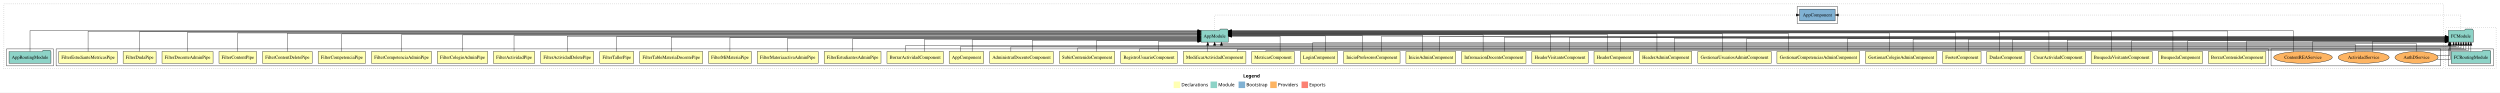
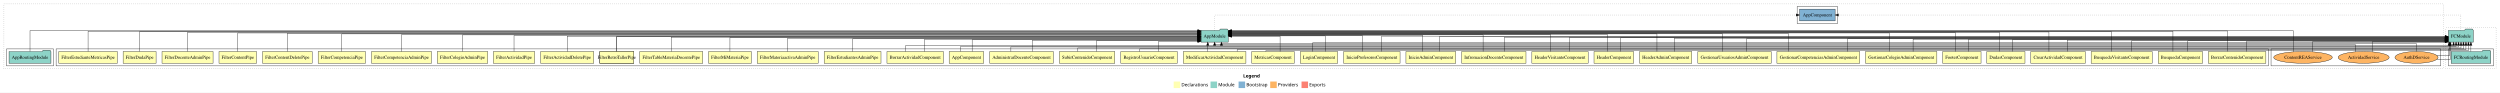
<svg xmlns="http://www.w3.org/2000/svg" width="7665pt" height="284pt" viewBox="0.00 0.00 7665.00 284.00">
  <g id="graph0" class="graph" transform="scale(1 1) rotate(0) translate(4 280)">
    <polygon fill="#ffffff" stroke="transparent" points="-4,4 -4,-280 7661,-280 7661,4 -4,4" />
    <text text-anchor="start" x="3807.509" y="-42.4" font-family="sans-serif" font-weight="bold" font-size="14.00" fill="#000000">Legend</text>
    <polygon fill="#ffffb3" stroke="transparent" points="3594.5,-10 3594.5,-30 3614.5,-30 3614.5,-10 3594.5,-10" />
    <text text-anchor="start" x="3618.129" y="-15.4" font-family="sans-serif" font-size="14.00" fill="#000000">  Declarations</text>
    <polygon fill="#8dd3c7" stroke="transparent" points="3707.5,-10 3707.5,-30 3727.5,-30 3727.5,-10 3707.5,-10" />
    <text text-anchor="start" x="3731.225" y="-15.4" font-family="sans-serif" font-size="14.00" fill="#000000">  Module</text>
    <polygon fill="#80b1d3" stroke="transparent" points="3793.5,-10 3793.5,-30 3813.5,-30 3813.5,-10 3793.5,-10" />
    <text text-anchor="start" x="3817.281" y="-15.4" font-family="sans-serif" font-size="14.00" fill="#000000">  Bootstrap</text>
    <polygon fill="#fdb462" stroke="transparent" points="3890.5,-10 3890.5,-30 3910.5,-30 3910.5,-10 3890.5,-10" />
    <text text-anchor="start" x="3914.173" y="-15.4" font-family="sans-serif" font-size="14.00" fill="#000000">  Providers</text>
    <polygon fill="#fb8072" stroke="transparent" points="3986.5,-10 3986.5,-30 4006.5,-30 4006.5,-10 3986.5,-10" />
    <text text-anchor="start" x="4010.226" y="-15.4" font-family="sans-serif" font-size="14.00" fill="#000000">  Exports</text>
    <g id="clust1" class="cluster">
      <polygon fill="none" stroke="#000000" stroke-dasharray="1,5" points="8,-70 8,-268 7487,-268 7487,-70 8,-70" />
    </g>
    <g id="clust2" class="cluster">
      <polygon fill="none" stroke="#000000" points="168,-78 168,-130 6951,-130 6951,-78 168,-78" />
    </g>
    <g id="clust41" class="cluster">
      <polygon fill="none" stroke="#000000" points="16,-78 16,-130 160,-130 160,-78 16,-78" />
    </g>
    <g id="clust43" class="cluster">
      <polygon fill="none" stroke="#000000" points="5506,-208 5506,-260 5630,-260 5630,-208 5506,-208" />
    </g>
    <g id="clust44" class="cluster">
      <polygon fill="none" stroke="#000000" points="6959,-78 6959,-130 7479,-130 7479,-78 6959,-78" />
    </g>
    <g id="clust51" class="cluster">
      <polygon fill="none" stroke="#000000" stroke-dasharray="1,5" points="7495,-70 7495,-195 7649,-195 7649,-70 7495,-70" />
    </g>
    <g id="clust77" class="cluster">
      <polygon fill="none" stroke="#000000" points="7503,-78 7503,-130 7641,-130 7641,-78 7503,-78" />
    </g>
    <g id="node1" class="node">
      <polygon fill="#ffffb3" stroke="#000000" points="3225.623,-122 3030.377,-122 3030.377,-86 3225.623,-86 3225.623,-122" />
      <text text-anchor="middle" x="3128" y="-99.8" font-family="Times,serif" font-size="14.00" fill="#000000">AdministrarDocenteComponent</text>
    </g>
    <g id="node39" class="node">
      <polygon fill="#8dd3c7" stroke="#000000" points="3761.657,-187 3758.657,-191 3737.657,-191 3734.657,-187 3678.343,-187 3678.343,-151 3761.657,-151 3761.657,-187" />
      <text text-anchor="middle" x="3720" y="-164.8" font-family="Times,serif" font-size="14.00" fill="#000000">AppModule</text>
    </g>
    <g id="edge1" class="edge">
      <path fill="none" stroke="#000000" d="M3160.604,-122.187C3160.604,-137.182 3160.604,-156 3160.604,-156 3160.604,-156 3667.954,-156 3667.954,-156" />
      <polygon fill="#000000" stroke="#000000" points="3667.954,-159.5 3677.954,-156 3667.954,-152.5 3667.954,-159.5" />
    </g>
    <g id="node45" class="node">
      <polygon fill="#8dd3c7" stroke="#000000" points="7579.17,-187 7576.17,-191 7555.17,-191 7552.17,-187 7502.83,-187 7502.83,-151 7579.17,-151 7579.17,-187" />
      <text text-anchor="middle" x="7541" y="-164.8" font-family="Times,serif" font-size="14.00" fill="#000000">FCModule</text>
    </g>
    <g id="edge44" class="edge">
      <path fill="none" stroke="#000000" d="M3095.396,-122.243C3095.396,-129.43 3095.396,-136 3095.396,-136 3095.396,-136 7533.849,-136 7533.849,-136 7533.849,-136 7533.849,-140.955 7533.849,-140.955" />
      <polygon fill="#000000" stroke="#000000" points="7530.349,-140.955 7533.849,-150.955 7537.349,-140.955 7530.349,-140.955" />
    </g>
    <g id="node2" class="node">
      <polygon fill="#ffffb3" stroke="#000000" points="3011.94,-122 2906.06,-122 2906.06,-86 3011.94,-86 3011.94,-122" />
      <text text-anchor="middle" x="2959" y="-99.8" font-family="Times,serif" font-size="14.00" fill="#000000">AppComponent</text>
    </g>
    <g id="edge2" class="edge">
      <path fill="none" stroke="#000000" d="M2976.573,-122.282C2976.573,-137.948 2976.573,-158 2976.573,-158 2976.573,-158 3668.169,-158 3668.169,-158" />
      <polygon fill="#000000" stroke="#000000" points="3668.169,-161.5 3678.169,-158 3668.169,-154.5 3668.169,-161.5" />
    </g>
    <g id="edge45" class="edge">
      <path fill="none" stroke="#000000" d="M2941.427,-122.194C2941.427,-130.278 2941.427,-138 2941.427,-138 2941.427,-138 7526.268,-138 7526.268,-138 7526.268,-138 7526.268,-140.967 7526.268,-140.967" />
      <polygon fill="#000000" stroke="#000000" points="7522.769,-140.967 7526.268,-150.967 7529.769,-140.967 7522.769,-140.967" />
    </g>
    <g id="node3" class="node">
      <polygon fill="#ffffb3" stroke="#000000" points="2888.573,-122 2715.427,-122 2715.427,-86 2888.573,-86 2888.573,-122" />
      <text text-anchor="middle" x="2802" y="-99.8" font-family="Times,serif" font-size="14.00" fill="#000000">BorrarActividadComponent</text>
    </g>
    <g id="edge3" class="edge">
      <path fill="none" stroke="#000000" d="M2830.845,-122.027C2830.845,-138.398 2830.845,-160 2830.845,-160 2830.845,-160 3668.307,-160 3668.307,-160" />
      <polygon fill="#000000" stroke="#000000" points="3668.307,-163.5 3678.307,-160 3668.307,-156.5 3668.307,-163.5" />
    </g>
    <g id="edge47" class="edge">
      <path fill="none" stroke="#000000" d="M2773.155,-122.066C2773.155,-131.459 2773.155,-141 2773.155,-141 2773.155,-141 7518.688,-141 7518.688,-141 7518.688,-141 7518.688,-141.979 7518.688,-141.979" />
      <polygon fill="#000000" stroke="#000000" points="7515.188,-140.793 7518.688,-150.793 7522.188,-140.793 7515.188,-140.793" />
    </g>
    <g id="node4" class="node">
      <polygon fill="#ffffb3" stroke="#000000" points="6943.198,-122 6766.802,-122 6766.802,-86 6943.198,-86 6943.198,-122" />
      <text text-anchor="middle" x="6855" y="-99.8" font-family="Times,serif" font-size="14.00" fill="#000000">BorrarContenidoComponent</text>
    </g>
    <g id="edge4" class="edge">
      <path fill="none" stroke="#000000" d="M6825.634,-122.38C6825.634,-146.279 6825.634,-185 6825.634,-185 6825.634,-185 3771.844,-185 3771.844,-185" />
      <polygon fill="#000000" stroke="#000000" points="3771.844,-181.5 3761.844,-185 3771.844,-188.5 3771.844,-181.5" />
    </g>
    <g id="edge48" class="edge">
      <path fill="none" stroke="#000000" d="M6884.366,-122.051C6884.366,-136.373 6884.366,-154 6884.366,-154 6884.366,-154 7492.376,-154 7492.376,-154" />
      <polygon fill="#000000" stroke="#000000" points="7492.376,-157.5 7502.376,-154 7492.376,-150.5 7492.376,-157.5" />
    </g>
    <g id="node5" class="node">
      <polygon fill="#ffffb3" stroke="#000000" points="6749.044,-122 6612.956,-122 6612.956,-86 6749.044,-86 6749.044,-122" />
      <text text-anchor="middle" x="6681" y="-99.8" font-family="Times,serif" font-size="14.00" fill="#000000">BusquedaComponent</text>
    </g>
    <g id="edge5" class="edge">
      <path fill="none" stroke="#000000" d="M6658.243,-122.153C6658.243,-145.757 6658.243,-184 6658.243,-184 6658.243,-184 3771.818,-184 3771.818,-184" />
      <polygon fill="#000000" stroke="#000000" points="3771.818,-180.5 3761.818,-184 3771.818,-187.5 3771.818,-180.5" />
    </g>
    <g id="edge49" class="edge">
      <path fill="none" stroke="#000000" d="M6703.757,-122.124C6703.757,-136.783 6703.757,-155 6703.757,-155 6703.757,-155 7492.574,-155 7492.574,-155" />
      <polygon fill="#000000" stroke="#000000" points="7492.574,-158.5 7502.574,-155 7492.574,-151.5 7492.574,-158.5" />
    </g>
    <g id="node6" class="node">
      <polygon fill="#ffffb3" stroke="#000000" points="6594.586,-122 6407.414,-122 6407.414,-86 6594.586,-86 6594.586,-122" />
      <text text-anchor="middle" x="6501" y="-99.8" font-family="Times,serif" font-size="14.00" fill="#000000">BusquedaVisitanteComponent</text>
    </g>
    <g id="edge6" class="edge">
      <path fill="none" stroke="#000000" d="M6469.819,-122.323C6469.819,-145.66 6469.819,-183 6469.819,-183 6469.819,-183 3771.82,-183 3771.82,-183" />
      <polygon fill="#000000" stroke="#000000" points="3771.82,-179.5 3761.82,-183 3771.82,-186.5 3771.82,-179.5" />
    </g>
    <g id="edge50" class="edge">
      <path fill="none" stroke="#000000" d="M6532.181,-122.187C6532.181,-137.182 6532.181,-156 6532.181,-156 6532.181,-156 7492.685,-156 7492.685,-156" />
      <polygon fill="#000000" stroke="#000000" points="7492.685,-159.5 7502.685,-156 7492.685,-152.5 7492.685,-159.5" />
    </g>
    <g id="node7" class="node">
      <polygon fill="#ffffb3" stroke="#000000" points="6389.627,-122 6222.373,-122 6222.373,-86 6389.627,-86 6389.627,-122" />
      <text text-anchor="middle" x="6306" y="-99.8" font-family="Times,serif" font-size="14.00" fill="#000000">CrearActividadComponent</text>
    </g>
    <g id="edge7" class="edge">
      <path fill="none" stroke="#000000" d="M6278.062,-122.091C6278.062,-145.133 6278.062,-182 6278.062,-182 6278.062,-182 3771.74,-182 3771.74,-182" />
      <polygon fill="#000000" stroke="#000000" points="3771.74,-178.5 3761.74,-182 3771.74,-185.5 3771.74,-178.5" />
    </g>
    <g id="edge51" class="edge">
      <path fill="none" stroke="#000000" d="M6333.938,-122.24C6333.938,-137.571 6333.938,-157 6333.938,-157 6333.938,-157 7492.544,-157 7492.544,-157" />
      <polygon fill="#000000" stroke="#000000" points="7492.544,-160.5 7502.544,-157 7492.544,-153.5 7492.544,-160.5" />
    </g>
    <g id="node8" class="node">
      <polygon fill="#ffffb3" stroke="#000000" points="6204.598,-122 6087.402,-122 6087.402,-86 6204.598,-86 6204.598,-122" />
      <text text-anchor="middle" x="6146" y="-99.8" font-family="Times,serif" font-size="14.00" fill="#000000">DudasComponent</text>
    </g>
    <g id="edge8" class="edge">
      <path fill="none" stroke="#000000" d="M6126.484,-122.248C6126.484,-145.018 6126.484,-181 6126.484,-181 6126.484,-181 3771.769,-181 3771.769,-181" />
      <polygon fill="#000000" stroke="#000000" points="3771.769,-177.5 3761.769,-181 3771.769,-184.5 3771.769,-177.5" />
    </g>
    <g id="edge52" class="edge">
      <path fill="none" stroke="#000000" d="M6165.516,-122.282C6165.516,-137.948 6165.516,-158 6165.516,-158 6165.516,-158 7492.776,-158 7492.776,-158" />
      <polygon fill="#000000" stroke="#000000" points="7492.776,-161.5 7502.776,-158 7492.776,-154.5 7492.776,-161.5" />
    </g>
    <g id="node9" class="node">
      <polygon fill="#ffffb3" stroke="#000000" points="1816.457,-122 1653.543,-122 1653.543,-86 1816.457,-86 1816.457,-122" />
      <text text-anchor="middle" x="1735" y="-99.8" font-family="Times,serif" font-size="14.00" fill="#000000">FilterActividadDeletePipe</text>
    </g>
    <g id="edge9" class="edge">
      <path fill="none" stroke="#000000" d="M1735,-122.106C1735,-141.339 1735,-169 1735,-169 1735,-169 3668.082,-169 3668.082,-169" />
      <polygon fill="#000000" stroke="#000000" points="3668.082,-172.5 3678.082,-169 3668.082,-165.5 3668.082,-172.5" />
    </g>
    <g id="node10" class="node">
      <polygon fill="#ffffb3" stroke="#000000" points="1635.426,-122 1508.574,-122 1508.574,-86 1635.426,-86 1635.426,-122" />
      <text text-anchor="middle" x="1572" y="-99.8" font-family="Times,serif" font-size="14.00" fill="#000000">FilterActividadPipe</text>
    </g>
    <g id="edge10" class="edge">
      <path fill="none" stroke="#000000" d="M1572,-122.308C1572,-142.145 1572,-171 1572,-171 1572,-171 3668.056,-171 3668.056,-171" />
      <polygon fill="#000000" stroke="#000000" points="3668.056,-174.5 3678.056,-171 3668.056,-167.5 3668.056,-174.5" />
    </g>
    <g id="node11" class="node">
      <polygon fill="#ffffb3" stroke="#000000" points="1491.438,-122 1336.562,-122 1336.562,-86 1491.438,-86 1491.438,-122" />
      <text text-anchor="middle" x="1414" y="-99.8" font-family="Times,serif" font-size="14.00" fill="#000000">FilterColegioAdminPipe</text>
    </g>
    <g id="edge11" class="edge">
      <path fill="none" stroke="#000000" d="M1414,-122.129C1414,-142.572 1414,-173 1414,-173 1414,-173 3668.007,-173 3668.007,-173" />
      <polygon fill="#000000" stroke="#000000" points="3668.007,-176.5 3678.007,-173 3668.006,-169.5 3668.007,-176.5" />
    </g>
    <g id="node12" class="node">
      <polygon fill="#ffffb3" stroke="#000000" points="1318.972,-122 1135.028,-122 1135.028,-86 1318.972,-86 1318.972,-122" />
      <text text-anchor="middle" x="1227" y="-99.8" font-family="Times,serif" font-size="14.00" fill="#000000">FilterCompetenciaAdminPipe</text>
    </g>
    <g id="edge12" class="edge">
      <path fill="none" stroke="#000000" d="M1227,-122.027C1227,-142.767 1227,-174 1227,-174 1227,-174 3668.294,-174 3668.294,-174" />
      <polygon fill="#000000" stroke="#000000" points="3668.294,-177.5 3678.294,-174 3668.294,-170.5 3668.294,-177.5" />
    </g>
    <g id="node13" class="node">
      <polygon fill="#ffffb3" stroke="#000000" points="1116.584,-122 971.416,-122 971.416,-86 1116.584,-86 1116.584,-122" />
      <text text-anchor="middle" x="1044" y="-99.8" font-family="Times,serif" font-size="14.00" fill="#000000">FilterCompetenciaPipe</text>
    </g>
    <g id="edge13" class="edge">
      <path fill="none" stroke="#000000" d="M1044,-122.169C1044,-143.498 1044,-176 1044,-176 1044,-176 3668.235,-176 3668.235,-176" />
      <polygon fill="#000000" stroke="#000000" points="3668.235,-179.5 3678.235,-176 3668.235,-172.5 3668.235,-179.5" />
    </g>
    <g id="node14" class="node">
      <polygon fill="#ffffb3" stroke="#000000" points="953.081,-122 800.919,-122 800.919,-86 953.081,-86 953.081,-122" />
      <text text-anchor="middle" x="877" y="-99.8" font-family="Times,serif" font-size="14.00" fill="#000000">FilterContentDeletePipe</text>
    </g>
    <g id="edge14" class="edge">
      <path fill="none" stroke="#000000" d="M877,-122.292C877,-144.206 877,-178 877,-178 877,-178 3668.161,-178 3668.161,-178" />
      <polygon fill="#000000" stroke="#000000" points="3668.161,-181.5 3678.161,-178 3668.161,-174.5 3668.161,-181.5" />
    </g>
    <g id="node15" class="node">
      <polygon fill="#ffffb3" stroke="#000000" points="782.551,-122 667.449,-122 667.449,-86 782.551,-86 782.551,-122" />
      <text text-anchor="middle" x="725" y="-99.8" font-family="Times,serif" font-size="14.00" fill="#000000">FilterContentPipe</text>
    </g>
    <g id="edge15" class="edge">
      <path fill="none" stroke="#000000" d="M725,-122.155C725,-144.352 725,-179 725,-179 725,-179 3668.233,-179 3668.233,-179" />
      <polygon fill="#000000" stroke="#000000" points="3668.233,-182.5 3678.233,-179 3668.233,-175.5 3668.233,-182.5" />
    </g>
    <g id="node16" class="node">
      <polygon fill="#ffffb3" stroke="#000000" points="649.246,-122 492.754,-122 492.754,-86 649.246,-86 649.246,-122" />
      <text text-anchor="middle" x="571" y="-99.8" font-family="Times,serif" font-size="14.00" fill="#000000">FilterDocenteAdminPipe</text>
    </g>
    <g id="edge16" class="edge">
      <path fill="none" stroke="#000000" d="M571,-122.248C571,-145.018 571,-181 571,-181 571,-181 3668.159,-181 3668.159,-181" />
      <polygon fill="#000000" stroke="#000000" points="3668.159,-184.5 3678.159,-181 3668.159,-177.5 3668.159,-184.5" />
    </g>
    <g id="node17" class="node">
      <polygon fill="#ffffb3" stroke="#000000" points="474.54,-122 373.46,-122 373.46,-86 474.54,-86 474.54,-122" />
      <text text-anchor="middle" x="424" y="-99.8" font-family="Times,serif" font-size="14.00" fill="#000000">FilterDudaPipe</text>
    </g>
    <g id="edge17" class="edge">
      <path fill="none" stroke="#000000" d="M424,-122.323C424,-145.66 424,-183 424,-183 424,-183 3668.326,-183 3668.326,-183" />
      <polygon fill="#000000" stroke="#000000" points="3668.326,-186.5 3678.326,-183 3668.326,-179.5 3668.326,-186.5" />
    </g>
    <g id="node18" class="node">
      <polygon fill="#ffffb3" stroke="#000000" points="355.791,-122 176.209,-122 176.209,-86 355.791,-86 355.791,-122" />
      <text text-anchor="middle" x="266" y="-99.8" font-family="Times,serif" font-size="14.00" fill="#000000">FilterEstudianteMetricasPipe</text>
    </g>
    <g id="edge18" class="edge">
      <path fill="none" stroke="#000000" d="M266,-122.153C266,-145.757 266,-184 266,-184 266,-184 3668.191,-184 3668.191,-184" />
      <polygon fill="#000000" stroke="#000000" points="3668.191,-187.5 3678.191,-184 3668.191,-180.5 3668.191,-187.5" />
    </g>
    <g id="node19" class="node">
      <polygon fill="#ffffb3" stroke="#000000" points="2697.148,-122 2522.852,-122 2522.852,-86 2697.148,-86 2697.148,-122" />
      <text text-anchor="middle" x="2610" y="-99.8" font-family="Times,serif" font-size="14.00" fill="#000000">FilterEstudiantesAdminPipe</text>
    </g>
    <g id="edge19" class="edge">
      <path fill="none" stroke="#000000" d="M2610,-122.035C2610,-138.734 2610,-161 2610,-161 2610,-161 3668.178,-161 3668.178,-161" />
      <polygon fill="#000000" stroke="#000000" points="3668.178,-164.5 3678.178,-161 3668.178,-157.5 3668.178,-164.5" />
    </g>
    <g id="node20" class="node">
      <polygon fill="#ffffb3" stroke="#000000" points="2504.56,-122 2317.44,-122 2317.44,-86 2504.56,-86 2504.56,-122" />
      <text text-anchor="middle" x="2411" y="-99.8" font-family="Times,serif" font-size="14.00" fill="#000000">FilterMateriaactivaAdminPipe</text>
    </g>
    <g id="edge20" class="edge">
      <path fill="none" stroke="#000000" d="M2411,-122.022C2411,-139.373 2411,-163 2411,-163 2411,-163 3668.297,-163 3668.297,-163" />
      <polygon fill="#000000" stroke="#000000" points="3668.297,-166.5 3678.297,-163 3668.297,-159.5 3668.297,-166.5" />
    </g>
    <g id="node21" class="node">
      <polygon fill="#ffffb3" stroke="#000000" points="2299.583,-122 2168.417,-122 2168.417,-86 2299.583,-86 2299.583,-122" />
      <text text-anchor="middle" x="2234" y="-99.8" font-family="Times,serif" font-size="14.00" fill="#000000">FilterMiMateriaPipe</text>
    </g>
    <g id="edge21" class="edge">
      <path fill="none" stroke="#000000" d="M2234,-122.302C2234,-140.27 2234,-165 2234,-165 2234,-165 3668.314,-165 3668.314,-165" />
      <polygon fill="#000000" stroke="#000000" points="3668.314,-168.5 3678.314,-165 3668.314,-161.5 3668.314,-168.5" />
    </g>
    <g id="node22" class="node">
      <polygon fill="#ffffb3" stroke="#000000" points="2150.761,-122 1957.239,-122 1957.239,-86 2150.761,-86 2150.761,-122" />
      <text text-anchor="middle" x="2054" y="-99.8" font-family="Times,serif" font-size="14.00" fill="#000000">FilterTableMateriaDocentePipe</text>
    </g>
    <g id="edge22" class="edge">
      <path fill="none" stroke="#000000" d="M2054,-122.267C2054,-140.555 2054,-166 2054,-166 2054,-166 3667.985,-166 3667.985,-166" />
      <polygon fill="#000000" stroke="#000000" points="3667.985,-169.5 3677.985,-166 3667.985,-162.5 3667.985,-169.5" />
    </g>
    <g id="node23" class="node">
      <polygon fill="#ffffb3" stroke="#000000" points="1939.142,-122 1834.858,-122 1834.858,-86 1939.142,-86 1939.142,-122" />
      <text text-anchor="middle" x="1887" y="-99.8" font-family="Times,serif" font-size="14.00" fill="#000000">FilterTallerPipe</text>
    </g>
    <g id="edge23" class="edge">
      <path fill="none" stroke="#000000" d="M1887,-122.169C1887,-141.09 1887,-168 1887,-168 1887,-168 3668.271,-168 3668.271,-168" />
      <polygon fill="#000000" stroke="#000000" points="3668.271,-171.5 3678.271,-168 3668.271,-164.5 3668.271,-171.5" />
    </g>
+     <g id="node23" class="node">
+       <polygon fill="#ffffb3" stroke="#000000" points="1939.142,-122 1834.858,-122 1834.858,-86 1939.142,-86 1939.142,-122" />
+       <text text-anchor="middle" x="1887" y="-99.8" font-family="Times,serif" font-size="14.00" fill="#000000">FilterRetroTallerPipe</text>
+     </g>
+     <g id="edge23" class="edge">
+       <path fill="none" stroke="#000000" d="M1887,-122.169C1887,-141.09 1887,-168 1887,-168 1887,-168 3668.271,-168 3668.271,-168" />
+       <polygon fill="#000000" stroke="#000000" points="3668.271,-171.5 3678.271,-168 3668.271,-164.5 3668.271,-171.5" />
+     </g>
    <g id="node24" class="node">
      <polygon fill="#ffffb3" stroke="#000000" points="6069.881,-122 5952.119,-122 5952.119,-86 6069.881,-86 6069.881,-122" />
      <text text-anchor="middle" x="6011" y="-99.8" font-family="Times,serif" font-size="14.00" fill="#000000">FooterComponent</text>
    </g>
    <g id="edge24" class="edge">
      <path fill="none" stroke="#000000" d="M5991.353,-122.011C5991.353,-144.485 5991.353,-180 5991.353,-180 5991.353,-180 3771.854,-180 3771.854,-180" />
      <polygon fill="#000000" stroke="#000000" points="3771.854,-176.5 3761.854,-180 3771.854,-183.5 3771.854,-176.5" />
    </g>
    <g id="edge53" class="edge">
      <path fill="none" stroke="#000000" d="M6030.647,-122.009C6030.647,-138.049 6030.647,-159 6030.647,-159 6030.647,-159 7492.529,-159 7492.529,-159" />
      <polygon fill="#000000" stroke="#000000" points="7492.529,-162.5 7502.529,-159 7492.529,-155.5 7492.529,-162.5" />
    </g>
    <g id="node25" class="node">
      <polygon fill="#ffffb3" stroke="#000000" points="5934.475,-122 5715.525,-122 5715.525,-86 5934.475,-86 5934.475,-122" />
      <text text-anchor="middle" x="5825" y="-99.8" font-family="Times,serif" font-size="14.00" fill="#000000">GestionarColegioAdminComponent</text>
    </g>
    <g id="edge25" class="edge">
      <path fill="none" stroke="#000000" d="M5788.504,-122.155C5788.504,-144.352 5788.504,-179 5788.504,-179 5788.504,-179 3771.787,-179 3771.787,-179" />
      <polygon fill="#000000" stroke="#000000" points="3771.787,-175.5 3761.787,-179 3771.787,-182.5 3771.787,-175.5" />
    </g>
    <g id="edge54" class="edge">
      <path fill="none" stroke="#000000" d="M5861.496,-122.027C5861.496,-138.398 5861.496,-160 5861.496,-160 5861.496,-160 7492.766,-160 7492.766,-160" />
      <polygon fill="#000000" stroke="#000000" points="7492.766,-163.5 7502.766,-160 7492.766,-156.5 7492.766,-163.5" />
    </g>
    <g id="node26" class="node">
      <polygon fill="#ffffb3" stroke="#000000" points="5697.954,-122 5444.046,-122 5444.046,-86 5697.954,-86 5697.954,-122" />
      <text text-anchor="middle" x="5571" y="-99.8" font-family="Times,serif" font-size="14.00" fill="#000000">GestionarCompetenciasAdminComponent</text>
    </g>
    <g id="edge26" class="edge">
      <path fill="none" stroke="#000000" d="M5478.777,-122.292C5478.777,-144.206 5478.777,-178 5478.777,-178 5478.777,-178 3771.741,-178 3771.741,-178" />
      <polygon fill="#000000" stroke="#000000" points="3771.741,-174.5 3761.741,-178 3771.741,-181.5 3771.741,-174.5" />
    </g>
    <g id="edge55" class="edge">
      <path fill="none" stroke="#000000" d="M5660.223,-122.035C5660.223,-138.734 5660.223,-161 5660.223,-161 5660.223,-161 7492.578,-161 7492.578,-161" />
      <polygon fill="#000000" stroke="#000000" points="7492.578,-164.5 7502.578,-161 7492.578,-157.5 7492.578,-164.5" />
    </g>
    <g id="node27" class="node">
      <polygon fill="#ffffb3" stroke="#000000" points="5426.404,-122 5201.596,-122 5201.596,-86 5426.404,-86 5426.404,-122" />
      <text text-anchor="middle" x="5314" y="-99.8" font-family="Times,serif" font-size="14.00" fill="#000000">GestionarUsuariosAdminComponent</text>
    </g>
    <g id="edge27" class="edge">
      <path fill="none" stroke="#000000" d="M5276.599,-122.045C5276.599,-143.662 5276.599,-177 5276.599,-177 5276.599,-177 3772.038,-177 3772.038,-177" />
      <polygon fill="#000000" stroke="#000000" points="3772.038,-173.5 3762.038,-177 3772.038,-180.5 3772.038,-173.5" />
    </g>
    <g id="edge56" class="edge">
      <path fill="none" stroke="#000000" d="M5351.401,-122.034C5351.401,-139.06 5351.401,-162 5351.401,-162 5351.401,-162 7492.532,-162 7492.532,-162" />
      <polygon fill="#000000" stroke="#000000" points="7492.532,-165.5 7502.532,-162 7492.532,-158.5 7492.532,-165.5" />
    </g>
    <g id="node28" class="node">
      <polygon fill="#ffffb3" stroke="#000000" points="5183.132,-122 5022.868,-122 5022.868,-86 5183.132,-86 5183.132,-122" />
      <text text-anchor="middle" x="5103" y="-99.8" font-family="Times,serif" font-size="14.00" fill="#000000">HeaderAdminComponent</text>
    </g>
    <g id="edge28" class="edge">
      <path fill="none" stroke="#000000" d="M5076.228,-122.169C5076.228,-143.498 5076.228,-176 5076.228,-176 5076.228,-176 3771.702,-176 3771.702,-176" />
      <polygon fill="#000000" stroke="#000000" points="3771.702,-172.5 3761.702,-176 3771.702,-179.5 3771.702,-172.5" />
    </g>
    <g id="edge57" class="edge">
      <path fill="none" stroke="#000000" d="M5129.772,-122.022C5129.772,-139.373 5129.772,-163 5129.772,-163 5129.772,-163 7492.639,-163 7492.639,-163" />
      <polygon fill="#000000" stroke="#000000" points="7492.639,-166.5 7502.639,-163 7492.639,-159.5 7492.639,-166.5" />
    </g>
    <g id="node29" class="node">
      <polygon fill="#ffffb3" stroke="#000000" points="5004.744,-122 4883.256,-122 4883.256,-86 5004.744,-86 5004.744,-122" />
      <text text-anchor="middle" x="4944" y="-99.8" font-family="Times,serif" font-size="14.00" fill="#000000">HeaderComponent</text>
    </g>
    <g id="edge29" class="edge">
      <path fill="none" stroke="#000000" d="M4923.709,-122.284C4923.709,-143.321 4923.709,-175 4923.709,-175 4923.709,-175 3771.784,-175 3771.784,-175" />
      <polygon fill="#000000" stroke="#000000" points="3771.784,-171.5 3761.784,-175 3771.784,-178.5 3771.784,-171.5" />
    </g>
    <g id="edge58" class="edge">
      <path fill="none" stroke="#000000" d="M4964.291,-122.002C4964.291,-139.675 4964.291,-164 4964.291,-164 4964.291,-164 7492.828,-164 7492.828,-164" />
      <polygon fill="#000000" stroke="#000000" points="7492.828,-167.5 7502.828,-164 7492.828,-160.5 7492.828,-167.5" />
    </g>
    <g id="node30" class="node">
      <polygon fill="#ffffb3" stroke="#000000" points="4865.286,-122 4692.714,-122 4692.714,-86 4865.286,-86 4865.286,-122" />
      <text text-anchor="middle" x="4779" y="-99.8" font-family="Times,serif" font-size="14.00" fill="#000000">HeaderVisitanteComponent</text>
    </g>
    <g id="edge30" class="edge">
      <path fill="none" stroke="#000000" d="M4750.286,-122.027C4750.286,-142.767 4750.286,-174 4750.286,-174 4750.286,-174 3771.664,-174 3771.664,-174" />
      <polygon fill="#000000" stroke="#000000" points="3771.664,-170.5 3761.664,-174 3771.664,-177.5 3771.664,-170.5" />
    </g>
    <g id="edge59" class="edge">
      <path fill="none" stroke="#000000" d="M4807.714,-122.302C4807.714,-140.27 4807.714,-165 4807.714,-165 4807.714,-165 7492.623,-165 7492.623,-165" />
      <polygon fill="#000000" stroke="#000000" points="7492.623,-168.5 7502.623,-165 7492.623,-161.5 7492.623,-168.5" />
    </g>
    <g id="node31" class="node">
      <polygon fill="#ffffb3" stroke="#000000" points="4674.666,-122 4477.334,-122 4477.334,-86 4674.666,-86 4674.666,-122" />
      <text text-anchor="middle" x="4576" y="-99.8" font-family="Times,serif" font-size="14.00" fill="#000000">InfromacionDocenteComponent</text>
    </g>
    <g id="edge31" class="edge">
      <path fill="none" stroke="#000000" d="M4543.139,-122.129C4543.139,-142.572 4543.139,-173 4543.139,-173 4543.139,-173 3771.667,-173 3771.667,-173" />
      <polygon fill="#000000" stroke="#000000" points="3771.667,-169.5 3761.667,-173 3771.667,-176.5 3771.667,-169.5" />
    </g>
    <g id="edge60" class="edge">
      <path fill="none" stroke="#000000" d="M4608.861,-122.267C4608.861,-140.555 4608.861,-166 4608.861,-166 4608.861,-166 7492.584,-166 7492.584,-166" />
      <polygon fill="#000000" stroke="#000000" points="7492.584,-169.5 7502.584,-166 7492.584,-162.5 7492.584,-169.5" />
    </g>
    <g id="node32" class="node">
      <polygon fill="#ffffb3" stroke="#000000" points="4459.377,-122 4306.623,-122 4306.623,-86 4459.377,-86 4459.377,-122" />
      <text text-anchor="middle" x="4383" y="-99.8" font-family="Times,serif" font-size="14.00" fill="#000000">InicioAdminComponent</text>
    </g>
    <g id="edge32" class="edge">
      <path fill="none" stroke="#000000" d="M4357.521,-122.223C4357.521,-142.365 4357.521,-172 4357.521,-172 4357.521,-172 3771.829,-172 3771.829,-172" />
      <polygon fill="#000000" stroke="#000000" points="3771.829,-168.5 3761.829,-172 3771.829,-175.5 3771.829,-168.5" />
    </g>
    <g id="edge61" class="edge">
      <path fill="none" stroke="#000000" d="M4408.479,-122.222C4408.479,-140.828 4408.479,-167 4408.479,-167 4408.479,-167 7492.804,-167 7492.804,-167" />
      <polygon fill="#000000" stroke="#000000" points="7492.804,-170.5 7502.804,-167 7492.804,-163.5 7492.804,-170.5" />
    </g>
    <g id="node33" class="node">
      <polygon fill="#ffffb3" stroke="#000000" points="4288.572,-122 4115.428,-122 4115.428,-86 4288.572,-86 4288.572,-122" />
      <text text-anchor="middle" x="4202" y="-99.8" font-family="Times,serif" font-size="14.00" fill="#000000">InicioProfesoresComponent</text>
    </g>
    <g id="edge33" class="edge">
      <path fill="none" stroke="#000000" d="M4173.155,-122.308C4173.155,-142.145 4173.155,-171 4173.155,-171 4173.155,-171 3771.82,-171 3771.82,-171" />
      <polygon fill="#000000" stroke="#000000" points="3771.82,-167.5 3761.82,-171 3771.819,-174.5 3771.82,-167.5" />
    </g>
    <g id="edge62" class="edge">
      <path fill="none" stroke="#000000" d="M4230.845,-122.169C4230.845,-141.09 4230.845,-168 4230.845,-168 4230.845,-168 7492.681,-168 7492.681,-168" />
      <polygon fill="#000000" stroke="#000000" points="7492.681,-171.5 7502.681,-168 7492.681,-164.5 7492.681,-171.5" />
    </g>
    <g id="node34" class="node">
      <polygon fill="#ffffb3" stroke="#000000" points="4097.276,-122 3982.724,-122 3982.724,-86 4097.276,-86 4097.276,-122" />
      <text text-anchor="middle" x="4040" y="-99.8" font-family="Times,serif" font-size="14.00" fill="#000000">LoginComponent</text>
    </g>
    <g id="edge34" class="edge">
      <path fill="none" stroke="#000000" d="M4059.129,-122.035C4059.129,-141.576 4059.129,-170 4059.129,-170 4059.129,-170 3771.924,-170 3771.924,-170" />
      <polygon fill="#000000" stroke="#000000" points="3771.924,-166.5 3761.924,-170 3771.924,-173.5 3771.924,-166.5" />
    </g>
    <g id="edge63" class="edge">
      <path fill="none" stroke="#000000" d="M4020.871,-122.044C4020.871,-134.563 4020.871,-149 4020.871,-149 4020.871,-149 7504.776,-149 7504.776,-149 7504.776,-149 7504.776,-149.185 7504.776,-149.185" />
      <polygon fill="#000000" stroke="#000000" points="7501.276,-140.845 7504.776,-150.846 7508.276,-140.846 7501.276,-140.845" />
    </g>
    <g id="node35" class="node">
      <polygon fill="#ffffb3" stroke="#000000" points="3964.308,-122 3833.692,-122 3833.692,-86 3964.308,-86 3964.308,-122" />
      <text text-anchor="middle" x="3899" y="-99.8" font-family="Times,serif" font-size="14.00" fill="#000000">MetricasComponent</text>
    </g>
    <g id="edge35" class="edge">
      <path fill="none" stroke="#000000" d="M3920.718,-122.106C3920.718,-141.339 3920.718,-169 3920.718,-169 3920.718,-169 3772.077,-169 3772.077,-169" />
      <polygon fill="#000000" stroke="#000000" points="3772.077,-165.5 3762.077,-169 3772.077,-172.5 3772.077,-165.5" />
    </g>
    <g id="edge64" class="edge">
      <path fill="none" stroke="#000000" d="M3877.282,-122.08C3877.282,-123.846 3877.282,-125 3877.282,-125 3877.282,-125 7564.173,-125 7564.173,-125 7564.173,-125 7564.173,-140.85 7564.173,-140.85" />
      <polygon fill="#000000" stroke="#000000" points="7560.673,-140.849 7564.173,-150.85 7567.673,-140.85 7560.673,-140.849" />
    </g>
    <g id="node36" class="node">
      <polygon fill="#ffffb3" stroke="#000000" points="3816.017,-122 3623.983,-122 3623.983,-86 3816.017,-86 3816.017,-122" />
      <text text-anchor="middle" x="3720" y="-99.8" font-family="Times,serif" font-size="14.00" fill="#000000">ModificarActividadComponent</text>
    </g>
    <g id="edge36" class="edge">
      <path fill="none" stroke="#000000" d="M3699.086,-122.106C3699.086,-122.106 3699.086,-140.991 3699.086,-140.991" />
      <polygon fill="#000000" stroke="#000000" points="3695.586,-140.991 3699.086,-150.991 3702.586,-140.991 3695.586,-140.991" />
    </g>
    <g id="edge65" class="edge">
      <path fill="none" stroke="#000000" d="M3789.043,-122.19C3789.043,-125.538 3789.043,-128 3789.043,-128 3789.043,-128 7556.592,-128 7556.592,-128 7556.592,-128 7556.592,-140.898 7556.592,-140.898" />
      <polygon fill="#000000" stroke="#000000" points="7553.092,-140.897 7556.592,-150.898 7560.092,-140.898 7553.092,-140.897" />
    </g>
    <g id="node37" class="node">
      <polygon fill="#ffffb3" stroke="#000000" points="3605.587,-122 3432.413,-122 3432.413,-86 3605.587,-86 3605.587,-122" />
      <text text-anchor="middle" x="3519" y="-99.8" font-family="Times,serif" font-size="14.00" fill="#000000">RegistroUsuarioComponent</text>
    </g>
    <g id="edge37" class="edge">
      <path fill="none" stroke="#000000" d="M3547.848,-122.246C3547.848,-136.177 3547.848,-153 3547.848,-153 3547.848,-153 3668.327,-153 3668.327,-153" />
      <polygon fill="#000000" stroke="#000000" points="3668.327,-156.5 3678.327,-153 3668.327,-149.5 3668.327,-156.5" />
    </g>
    <g id="edge66" class="edge">
      <path fill="none" stroke="#000000" d="M3490.152,-122.058C3490.152,-126.495 3490.152,-130 3490.152,-130 3490.152,-130 7549.011,-130 7549.011,-130 7549.011,-130 7549.011,-140.87 7549.011,-140.87" />
      <polygon fill="#000000" stroke="#000000" points="7545.511,-140.87 7549.011,-150.87 7552.511,-140.87 7545.511,-140.87" />
    </g>
    <g id="node38" class="node">
      <polygon fill="#ffffb3" stroke="#000000" points="3413.999,-122 3244.001,-122 3244.001,-86 3413.999,-86 3413.999,-122" />
      <text text-anchor="middle" x="3329" y="-99.8" font-family="Times,serif" font-size="14.00" fill="#000000">SubirContenidoComponent</text>
    </g>
    <g id="edge38" class="edge">
      <path fill="none" stroke="#000000" d="M3357.333,-122.124C3357.333,-136.783 3357.333,-155 3357.333,-155 3357.333,-155 3668.043,-155 3668.043,-155" />
      <polygon fill="#000000" stroke="#000000" points="3668.043,-158.5 3678.043,-155 3668.043,-151.5 3668.043,-158.5" />
    </g>
    <g id="edge67" class="edge">
      <path fill="none" stroke="#000000" d="M3300.667,-122.201C3300.667,-128.028 3300.667,-133 3300.667,-133 3300.667,-133 7541.43,-133 7541.43,-133 7541.43,-133 7541.43,-140.578 7541.43,-140.578" />
      <polygon fill="#000000" stroke="#000000" points="7537.93,-140.578 7541.43,-150.578 7544.93,-140.578 7537.93,-140.578" />
    </g>
    <g id="node41" class="node">
      <polygon fill="#80b1d3" stroke="#000000" points="5622.439,-252 5513.561,-252 5513.561,-216 5622.439,-216 5622.439,-252" />
      <text text-anchor="middle" x="5568" y="-229.8" font-family="Times,serif" font-size="14.00" fill="#000000">AppComponent </text>
    </g>
    <g id="edge40" class="edge">
      <path fill="none" stroke="#000000" stroke-dasharray="1,5" d="M3720,-187.106C3720,-206.339 3720,-234 3720,-234 3720,-234 5503.194,-234 5503.194,-234" />
      <polygon fill="#000000" stroke="#000000" points="5503.194,-237.5 5513.194,-234 5503.194,-230.5 5503.194,-237.5" />
    </g>
    <g id="node40" class="node">
      <polygon fill="#8dd3c7" stroke="#000000" points="152.274,-122 149.274,-126 128.274,-126 125.274,-122 23.726,-122 23.726,-86 152.274,-86 152.274,-122" />
      <text text-anchor="middle" x="88" y="-99.8" font-family="Times,serif" font-size="14.00" fill="#000000">AppRoutingModule</text>
    </g>
    <g id="edge39" class="edge">
      <path fill="none" stroke="#000000" d="M88,-122.198C88,-146.356 88,-186 88,-186 88,-186 3668.271,-186 3668.271,-186" />
      <polygon fill="#000000" stroke="#000000" points="3668.271,-189.5 3678.271,-186 3668.271,-182.5 3668.271,-189.5" />
    </g>
    <g id="node42" class="node">
      <ellipse fill="#fdb462" stroke="#000000" cx="7243" cy="-104" rx="78.146" ry="18" />
      <text text-anchor="middle" x="7243" y="-99.8" font-family="Times,serif" font-size="14.00" fill="#000000">ActividadService</text>
    </g>
    <g id="edge41" class="edge">
      <path fill="none" stroke="#000000" d="M7216.976,-121.196C7216.976,-132.037 7216.976,-144 7216.976,-144 7216.976,-144 3720,-144 3720,-144 3720,-144 3720,-144.683 3720,-144.683" />
      <polygon fill="#000000" stroke="#000000" points="3716.5,-140.831 3720,-150.831 3723.5,-140.831 3716.5,-140.831" />
    </g>
    <g id="edge70" class="edge">
      <path fill="none" stroke="#000000" d="M7269.024,-121.058C7269.024,-134.855 7269.024,-152 7269.024,-152 7269.024,-152 7492.609,-152 7492.609,-152" />
      <polygon fill="#000000" stroke="#000000" points="7492.609,-155.5 7502.609,-152 7492.609,-148.5 7492.609,-155.5" />
    </g>
    <g id="node43" class="node">
      <ellipse fill="#fdb462" stroke="#000000" cx="7405" cy="-104" rx="66.051" ry="18" />
      <text text-anchor="middle" x="7405" y="-99.8" font-family="Times,serif" font-size="14.00" fill="#000000">AuthDService</text>
    </g>
    <g id="edge42" class="edge">
      <path fill="none" stroke="#000000" d="M7405,-122.055C7405,-133.439 7405,-146 7405,-146 7405,-146 3740.914,-146 3740.914,-146 3740.914,-146 3740.914,-146.488 3740.914,-146.488" />
      <polygon fill="#000000" stroke="#000000" points="3737.414,-140.878 3740.914,-150.878 3744.414,-140.878 3737.414,-140.878" />
    </g>
    <g id="edge46" class="edge">
      <path fill="none" stroke="#000000" d="M7467.494,-110C7488.584,-110 7506.886,-110 7506.886,-110 7506.886,-110 7506.886,-140.977 7506.886,-140.977" />
      <polygon fill="#000000" stroke="#000000" points="7503.386,-140.977 7506.886,-150.977 7510.386,-140.977 7503.386,-140.977" />
    </g>
    <g id="edge71" class="edge">
      <path fill="none" stroke="#000000" d="M7467.595,-98C7489.62,-98 7508.996,-98 7508.996,-98 7508.996,-98 7508.996,-140.716 7508.996,-140.716" />
      <polygon fill="#000000" stroke="#000000" points="7505.496,-140.716 7508.996,-150.716 7512.496,-140.716 7505.496,-140.716" />
    </g>
    <g id="node44" class="node">
      <ellipse fill="#fdb462" stroke="#000000" cx="7057" cy="-104" rx="89.765" ry="18" />
      <text text-anchor="middle" x="7057" y="-99.8" font-family="Times,serif" font-size="14.00" fill="#000000">ContentREAService</text>
    </g>
    <g id="edge43" class="edge">
      <path fill="none" stroke="#000000" d="M7027.039,-120.99C7027.039,-145.009 7027.039,-186 7027.039,-186 7027.039,-186 3771.813,-186 3771.813,-186" />
      <polygon fill="#000000" stroke="#000000" points="3771.813,-182.5 3761.813,-186 3771.813,-189.5 3771.813,-182.5" />
    </g>
    <g id="edge72" class="edge">
      <path fill="none" stroke="#000000" d="M7086.961,-121.138C7086.961,-135.268 7086.961,-153 7086.961,-153 7086.961,-153 7492.68,-153 7492.68,-153" />
      <polygon fill="#000000" stroke="#000000" points="7492.68,-156.5 7502.68,-153 7492.68,-149.5 7492.68,-156.5" />
    </g>
    <g id="edge69" class="edge">
      <path fill="none" stroke="#000000" stroke-dasharray="1,5" d="M7541,-187.106C7541,-206.339 7541,-234 7541,-234 7541,-234 5632.57,-234 5632.57,-234" />
      <polygon fill="#000000" stroke="#000000" points="5632.57,-230.5 5622.57,-234 5632.57,-237.5 5632.57,-230.5" />
    </g>
    <g id="node46" class="node">
      <polygon fill="#8dd3c7" stroke="#000000" points="7632.787,-122 7629.787,-126 7608.787,-126 7605.787,-122 7511.213,-122 7511.213,-86 7632.787,-86 7632.787,-122" />
      <text text-anchor="middle" x="7572" y="-99.8" font-family="Times,serif" font-size="14.00" fill="#000000">FCRoutingModule</text>
    </g>
    <g id="edge68" class="edge">
      <path fill="none" stroke="#000000" d="M7571.754,-122.106C7571.754,-122.106 7571.754,-140.991 7571.754,-140.991" />
      <polygon fill="#000000" stroke="#000000" points="7568.254,-140.991 7571.754,-150.991 7575.254,-140.991 7568.254,-140.991" />
    </g>
  </g>
</svg>
